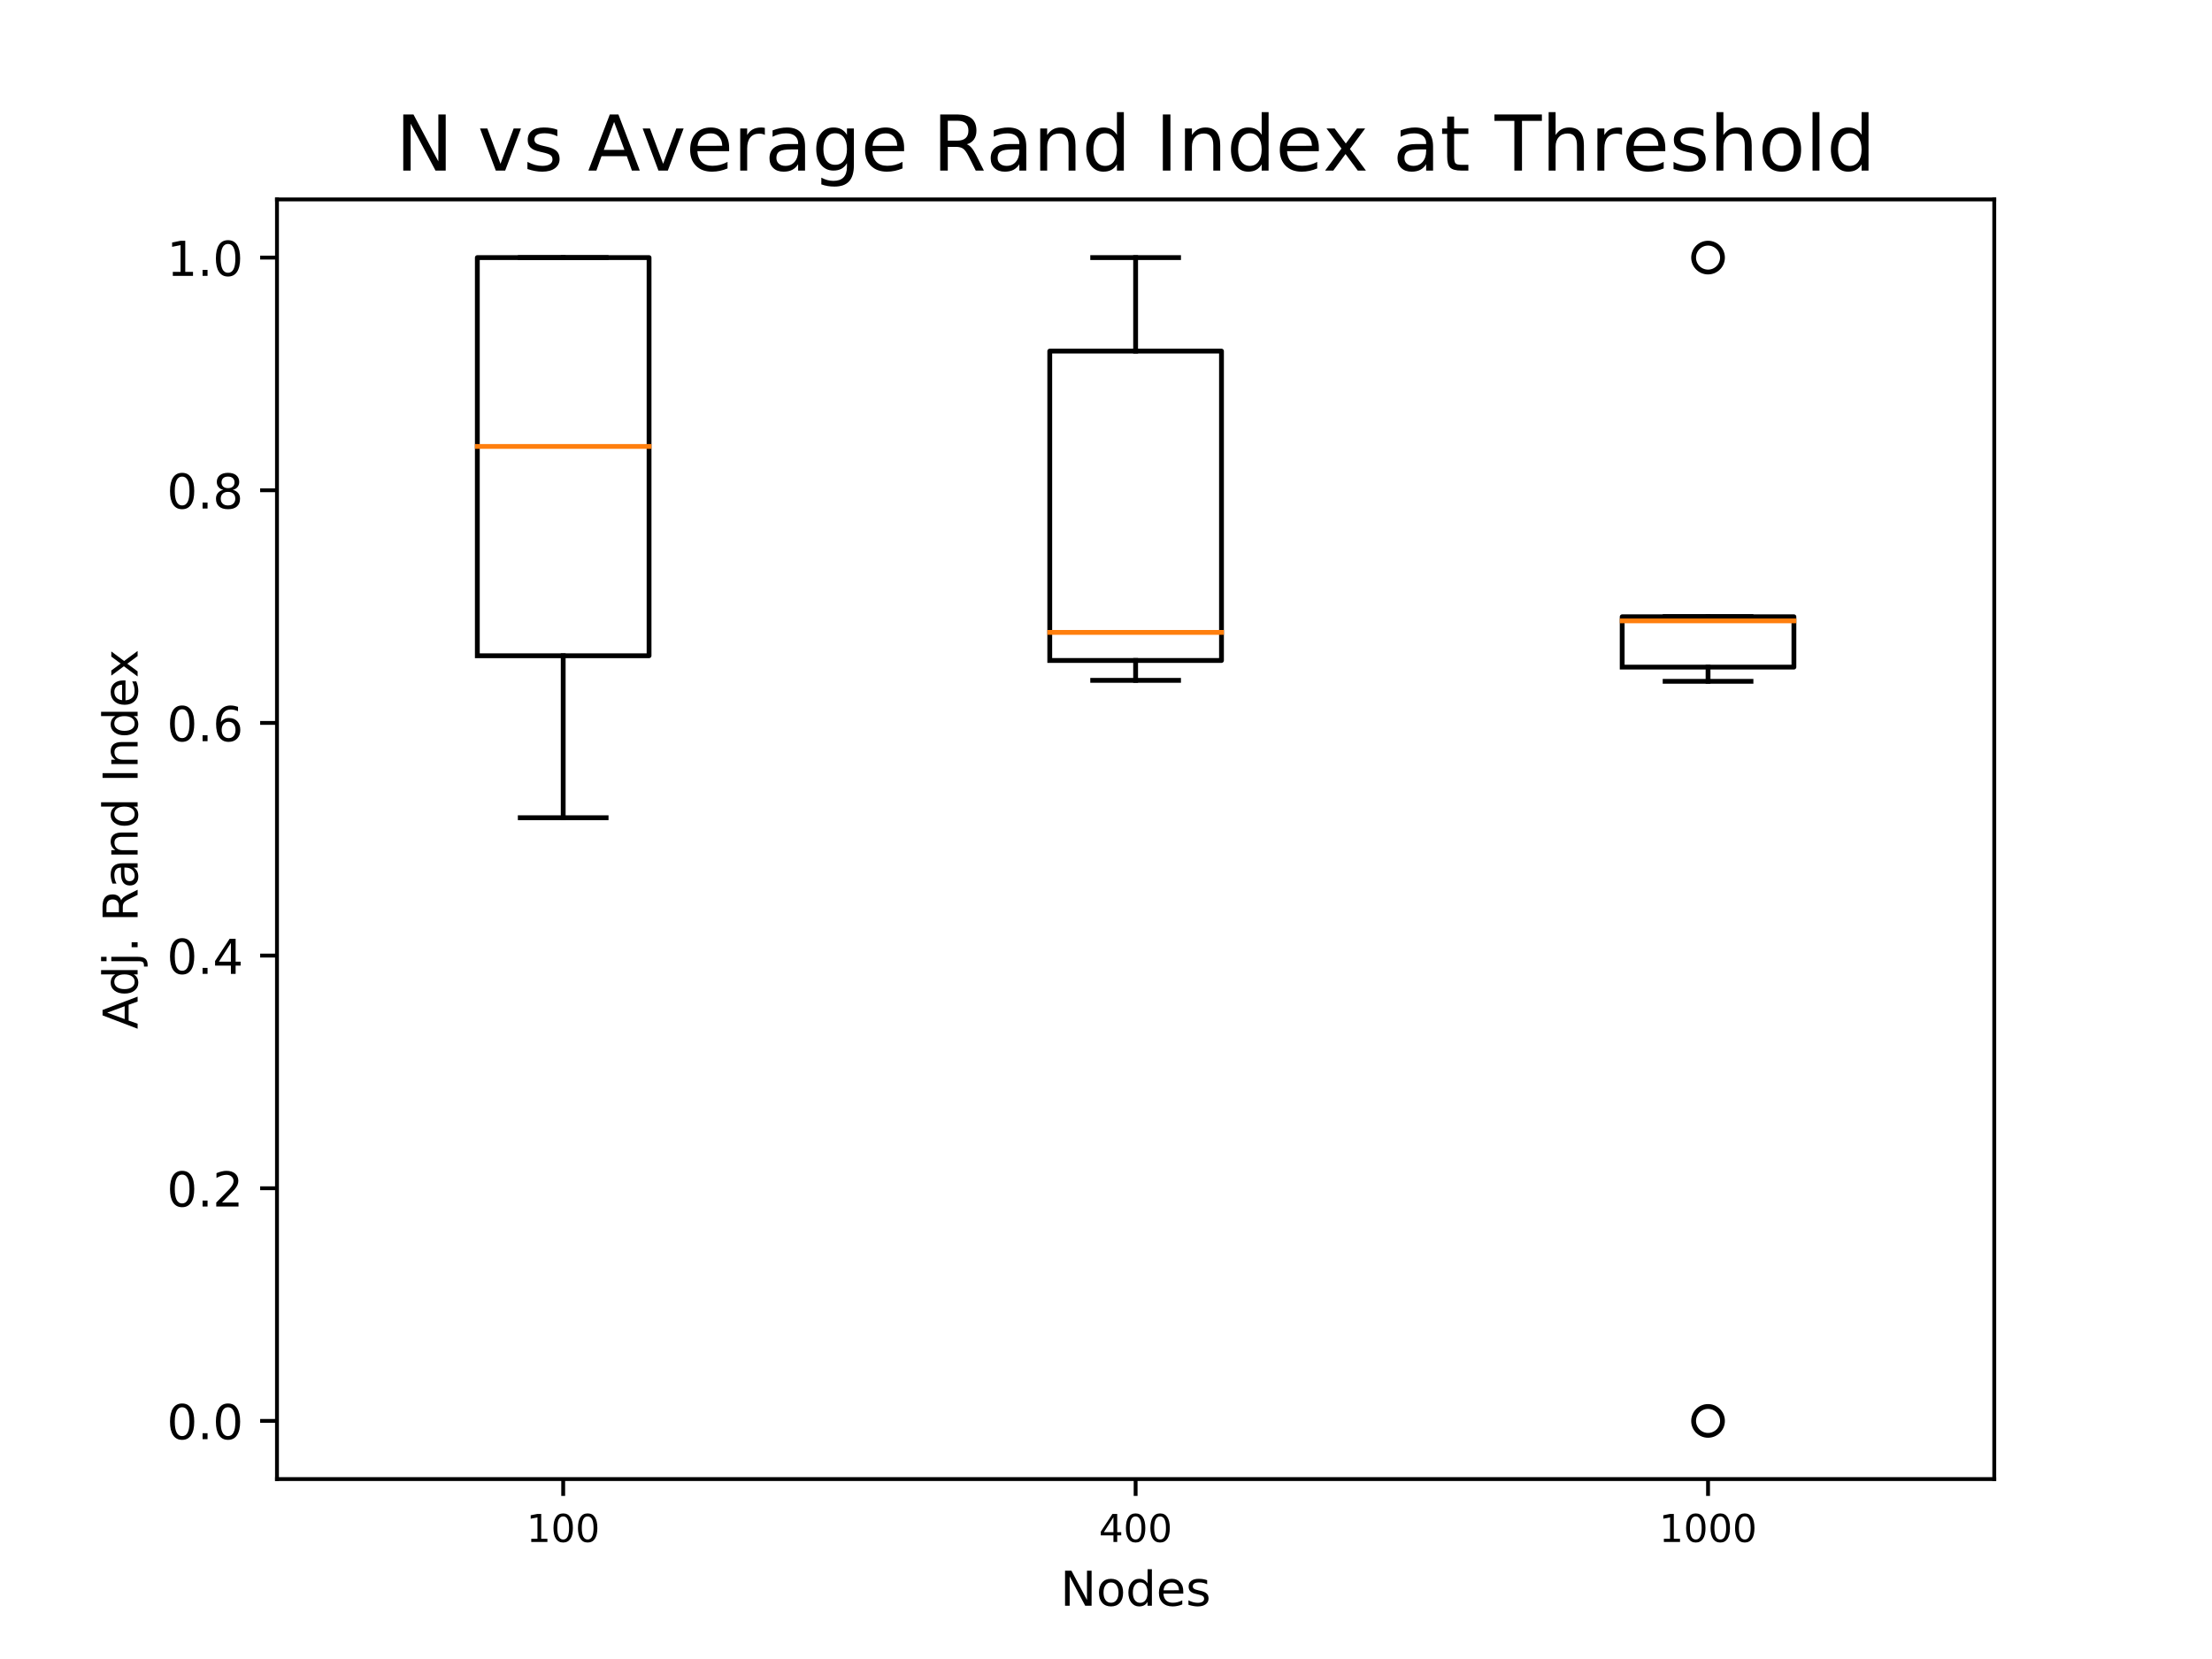
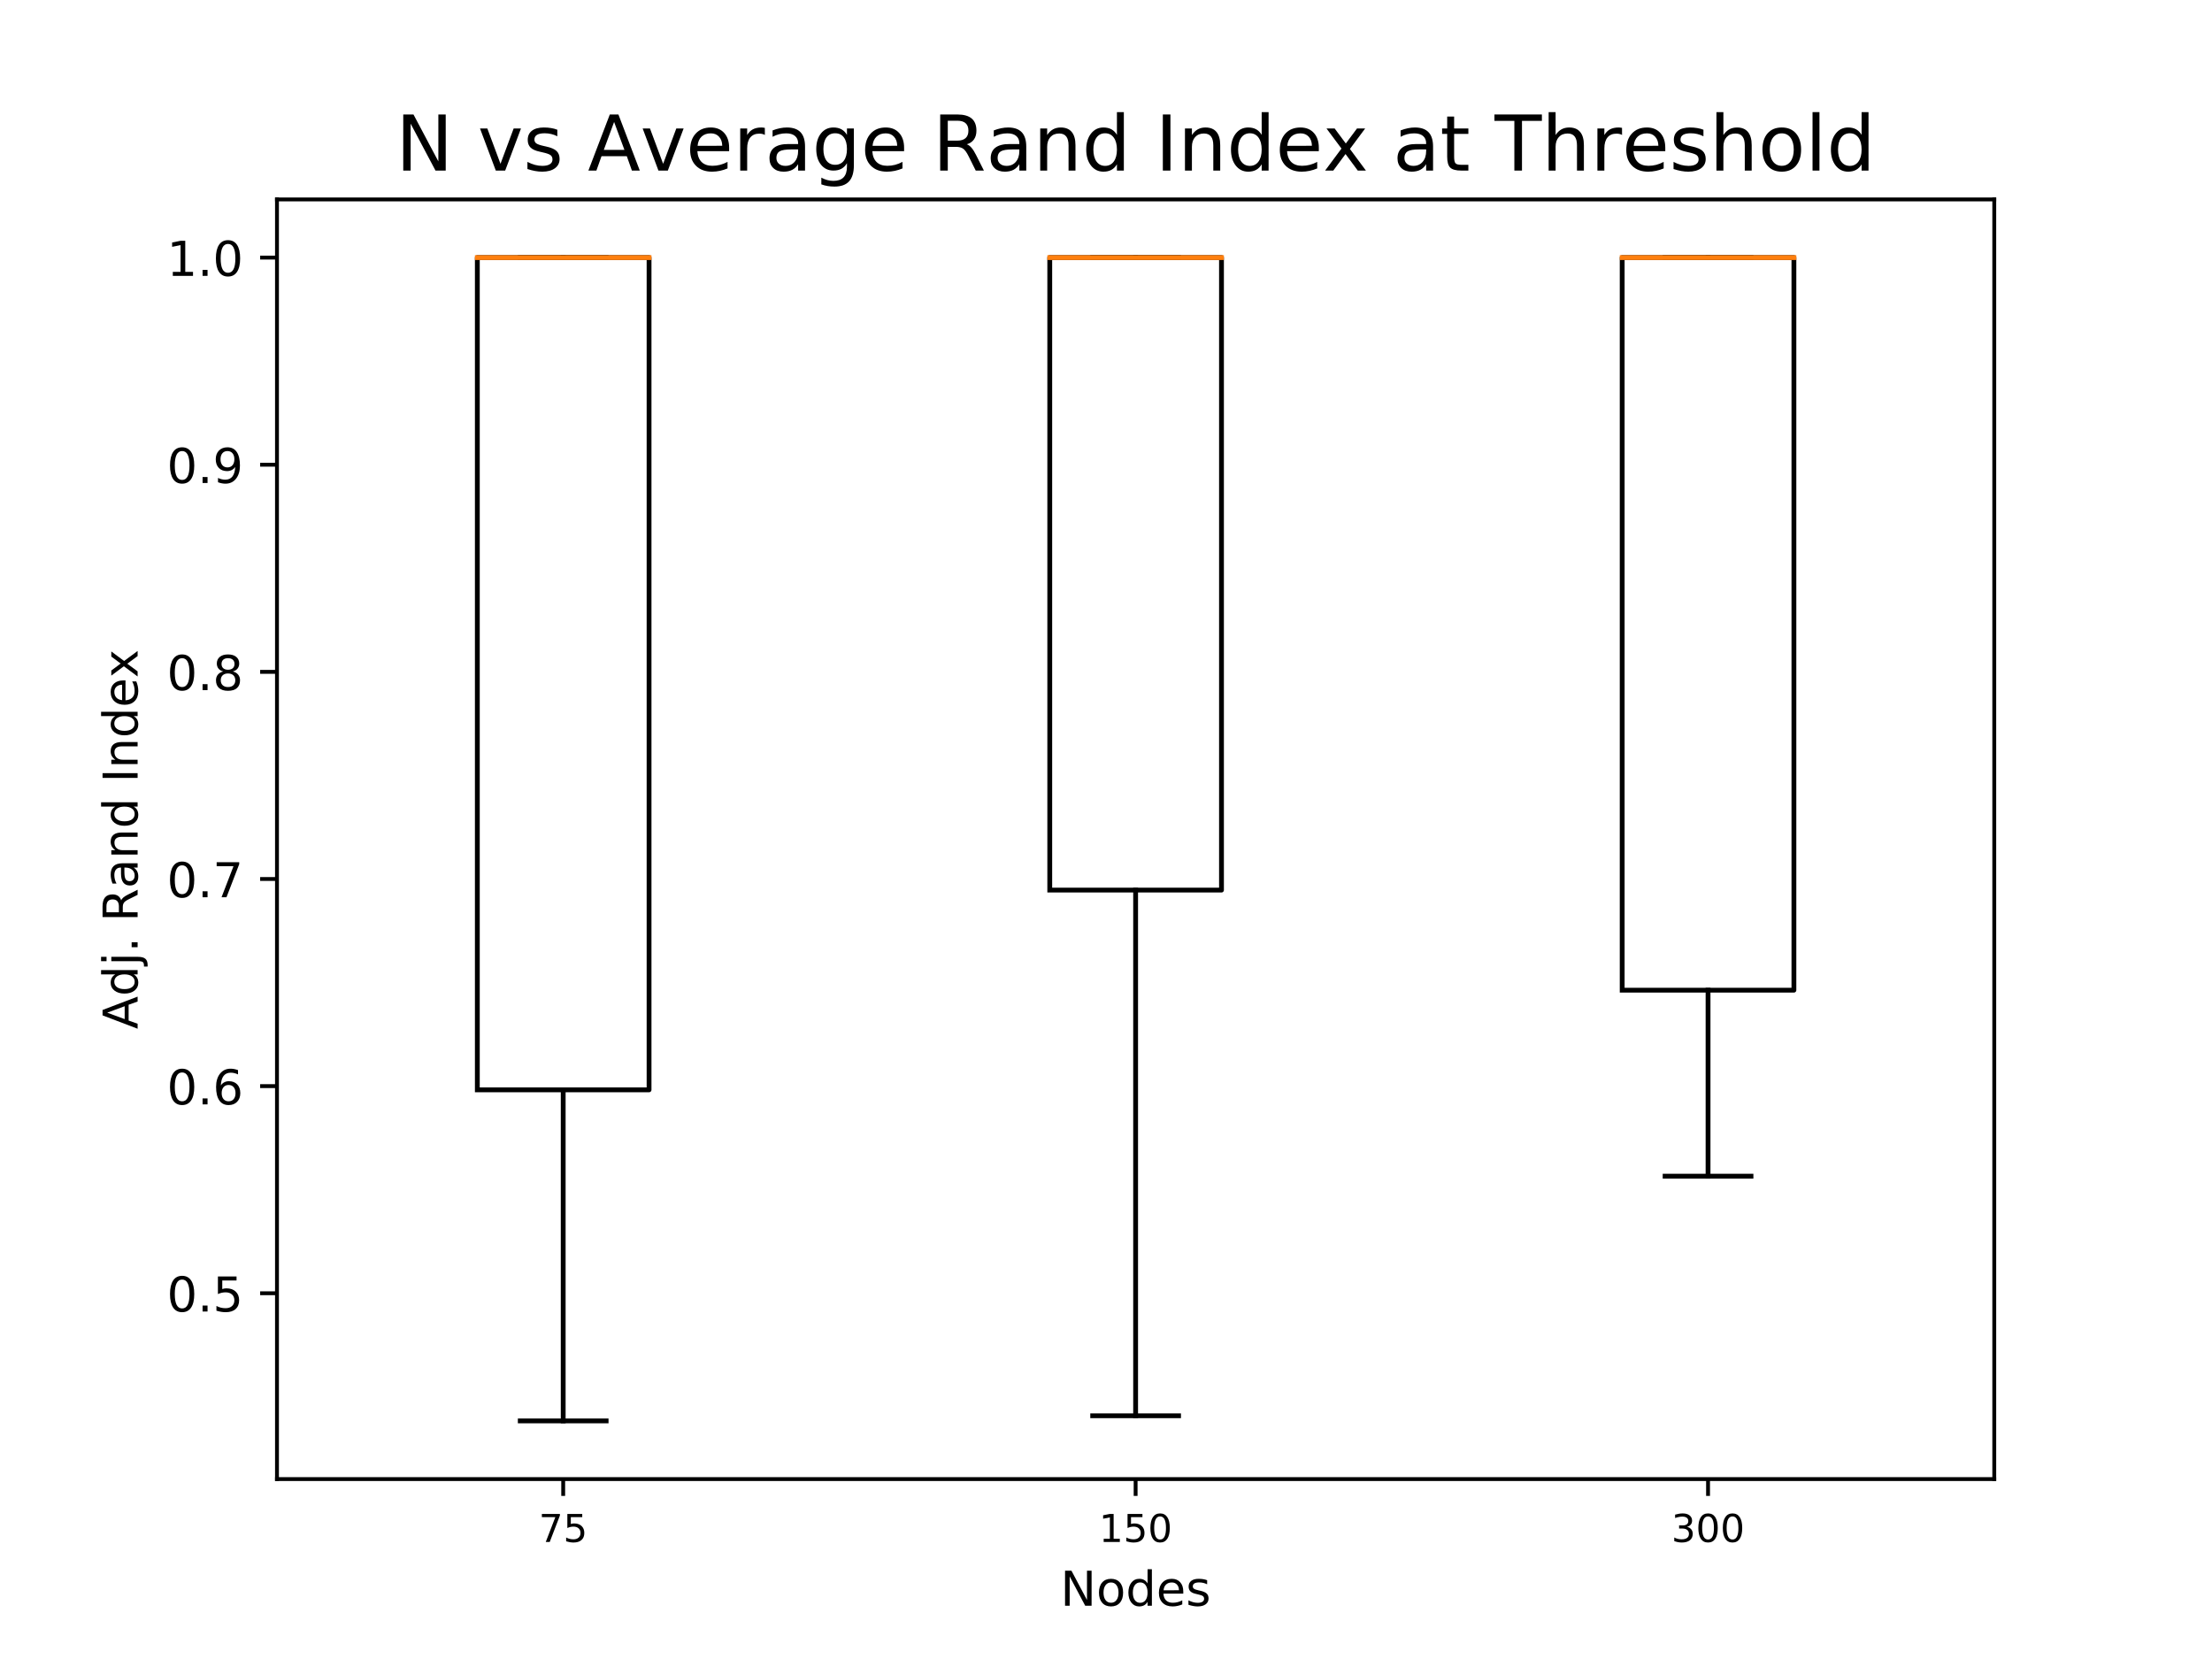
<svg xmlns="http://www.w3.org/2000/svg" xmlns:xlink="http://www.w3.org/1999/xlink" height="345pt" version="1.1" viewBox="0 0 460 345" width="460pt">
  <defs>
    <style type="text/css">
*{stroke-linecap:butt;stroke-linejoin:round;}
  </style>
  </defs>
  <g id="figure_1">
    <g id="patch_1">
      <path d="M 0 345.6  L 460.8 345.6  L 460.8 0  L 0 0  z " style="fill:#ffffff;" />
    </g>
    <g id="axes_1">
      <g id="patch_2">
        <path d="M 57.6 307.584  L 414.72 307.584  L 414.72 41.472  L 57.6 41.472  z " style="fill:#ffffff;" />
      </g>
      <g id="matplotlib.axis_1">
        <g id="xtick_1">
          <g id="line2d_1">
            <defs>
-               <path d="M 0 0  L 0 3.5  " id="mdfdc332a9c" style="stroke:#000000;stroke-width:0.8;" />
-             </defs>
-             <g>
-               <use style="stroke:#000000;stroke-width:0.8;" x="117.12" xlink:href="#mdfdc332a9c" y="307.584" />
+               <path d="M 0 0  L 0 3.5  " id="m389b2951dd" style="stroke:#000000;stroke-width:0.8;" />
+             </defs>
+             <g>
+               <use style="stroke:#000000;stroke-width:0.8;" x="117.12" xlink:href="#m389b2951dd" y="307.584" />
            </g>
          </g>
          <g id="text_1">
+             <defs>
+               <path d="M 8.203 72.906  L 55.078 72.906  L 55.078 68.703  L 28.609 0  L 18.312 0  L 43.219 64.594  L 8.203 64.594  z " id="DejaVuSans-37" />
+               <path d="M 10.797 72.906  L 49.516 72.906  L 49.516 64.594  L 19.828 64.594  L 19.828 46.734  Q 21.969 47.469 24.109 47.828  Q 26.266 48.188 28.422 48.188  Q 40.625 48.188 47.75 41.5  Q 54.891 34.812 54.891 23.391  Q 54.891 11.625 47.562 5.094  Q 40.234 -1.422 26.906 -1.422  Q 22.312 -1.422 17.547 -0.641  Q 12.797 0.141 7.719 1.703  L 7.719 11.625  Q 12.109 9.234 16.797 8.062  Q 21.484 6.891 26.703 6.891  Q 35.156 6.891 40.078 11.328  Q 45.016 15.766 45.016 23.391  Q 45.016 31 40.078 35.438  Q 35.156 39.891 26.703 39.891  Q 22.75 39.891 18.812 39.016  Q 14.891 38.141 10.797 36.281  z " id="DejaVuSans-35" />
+             </defs>
+             <g transform="translate(112.03 320.6628)scale(0.08 -0.08)">
+               <use xlink:href="#DejaVuSans-37" />
+               <use x="63.623" xlink:href="#DejaVuSans-35" />
+             </g>
+           </g>
+         </g>
+         <g id="xtick_2">
+           <g id="line2d_2">
+             <g>
+               <use style="stroke:#000000;stroke-width:0.8;" x="236.16" xlink:href="#m389b2951dd" y="307.584" />
+             </g>
+           </g>
+           <g id="text_2">
            <defs>
              <path d="M 12.406 8.297  L 28.516 8.297  L 28.516 63.922  L 10.984 60.406  L 10.984 69.391  L 28.422 72.906  L 38.281 72.906  L 38.281 8.297  L 54.391 8.297  L 54.391 0  L 12.406 0  z " id="DejaVuSans-31" />
              <path d="M 31.781 66.406  Q 24.172 66.406 20.328 58.906  Q 16.5 51.422 16.5 36.375  Q 16.5 21.391 20.328 13.891  Q 24.172 6.391 31.781 6.391  Q 39.453 6.391 43.281 13.891  Q 47.125 21.391 47.125 36.375  Q 47.125 51.422 43.281 58.906  Q 39.453 66.406 31.781 66.406  z M 31.781 74.219  Q 44.047 74.219 50.516 64.516  Q 56.984 54.828 56.984 36.375  Q 56.984 17.969 50.516 8.266  Q 44.047 -1.422 31.781 -1.422  Q 19.531 -1.422 13.062 8.266  Q 6.594 17.969 6.594 36.375  Q 6.594 54.828 13.062 64.516  Q 19.531 74.219 31.781 74.219  z " id="DejaVuSans-30" />
            </defs>
-             <g transform="translate(109.485 320.6628)scale(0.08 -0.08)">
+             <g transform="translate(228.525 320.6628)scale(0.08 -0.08)">
              <use xlink:href="#DejaVuSans-31" />
+               <use x="63.623" xlink:href="#DejaVuSans-35" />
+               <use x="127.246" xlink:href="#DejaVuSans-30" />
+             </g>
+           </g>
+         </g>
+         <g id="xtick_3">
+           <g id="line2d_3">
+             <g>
+               <use style="stroke:#000000;stroke-width:0.8;" x="355.2" xlink:href="#m389b2951dd" y="307.584" />
+             </g>
+           </g>
+           <g id="text_3">
+             <defs>
+               <path d="M 40.578 39.312  Q 47.656 37.797 51.625 33  Q 55.609 28.219 55.609 21.188  Q 55.609 10.406 48.188 4.484  Q 40.766 -1.422 27.094 -1.422  Q 22.516 -1.422 17.656 -0.516  Q 12.797 0.391 7.625 2.203  L 7.625 11.719  Q 11.719 9.328 16.594 8.109  Q 21.484 6.891 26.812 6.891  Q 36.078 6.891 40.938 10.547  Q 45.797 14.203 45.797 21.188  Q 45.797 27.641 41.281 31.266  Q 36.766 34.906 28.719 34.906  L 20.219 34.906  L 20.219 43.016  L 29.109 43.016  Q 36.375 43.016 40.234 45.922  Q 44.094 48.828 44.094 54.297  Q 44.094 59.906 40.109 62.906  Q 36.141 65.922 28.719 65.922  Q 24.656 65.922 20.016 65.031  Q 15.375 64.156 9.812 62.312  L 9.812 71.094  Q 15.438 72.656 20.344 73.438  Q 25.25 74.219 29.594 74.219  Q 40.828 74.219 47.359 69.109  Q 53.906 64.016 53.906 55.328  Q 53.906 49.266 50.438 45.094  Q 46.969 40.922 40.578 39.312  z " id="DejaVuSans-33" />
+             </defs>
+             <g transform="translate(347.565 320.6628)scale(0.08 -0.08)">
+               <use xlink:href="#DejaVuSans-33" />
              <use x="63.623" xlink:href="#DejaVuSans-30" />
              <use x="127.246" xlink:href="#DejaVuSans-30" />
-             </g>
-           </g>
-         </g>
-         <g id="xtick_2">
-           <g id="line2d_2">
-             <g>
-               <use style="stroke:#000000;stroke-width:0.8;" x="236.16" xlink:href="#mdfdc332a9c" y="307.584" />
-             </g>
-           </g>
-           <g id="text_2">
-             <defs>
-               <path d="M 37.797 64.312  L 12.891 25.391  L 37.797 25.391  z M 35.203 72.906  L 47.609 72.906  L 47.609 25.391  L 58.016 25.391  L 58.016 17.188  L 47.609 17.188  L 47.609 0  L 37.797 0  L 37.797 17.188  L 4.891 17.188  L 4.891 26.703  z " id="DejaVuSans-34" />
-             </defs>
-             <g transform="translate(228.525 320.6628)scale(0.08 -0.08)">
-               <use xlink:href="#DejaVuSans-34" />
-               <use x="63.623" xlink:href="#DejaVuSans-30" />
-               <use x="127.246" xlink:href="#DejaVuSans-30" />
-             </g>
-           </g>
-         </g>
-         <g id="xtick_3">
-           <g id="line2d_3">
-             <g>
-               <use style="stroke:#000000;stroke-width:0.8;" x="355.2" xlink:href="#mdfdc332a9c" y="307.584" />
-             </g>
-           </g>
-           <g id="text_3">
-             <g transform="translate(345.02 320.6628)scale(0.08 -0.08)">
-               <use xlink:href="#DejaVuSans-31" />
-               <use x="63.623" xlink:href="#DejaVuSans-30" />
-               <use x="127.246" xlink:href="#DejaVuSans-30" />
-               <use x="190.869" xlink:href="#DejaVuSans-30" />
            </g>
          </g>
        </g>
        <g id="text_4">
          <defs>
            <path d="M 9.812 72.906  L 23.094 72.906  L 55.422 11.922  L 55.422 72.906  L 64.984 72.906  L 64.984 0  L 51.703 0  L 19.391 60.984  L 19.391 0  L 9.812 0  z " id="DejaVuSans-4e" />
            <path d="M 30.609 48.391  Q 23.391 48.391 19.188 42.75  Q 14.984 37.109 14.984 27.297  Q 14.984 17.484 19.156 11.844  Q 23.344 6.203 30.609 6.203  Q 37.797 6.203 41.984 11.859  Q 46.188 17.531 46.188 27.297  Q 46.188 37.016 41.984 42.703  Q 37.797 48.391 30.609 48.391  z M 30.609 56  Q 42.328 56 49.016 48.375  Q 55.719 40.766 55.719 27.297  Q 55.719 13.875 49.016 6.219  Q 42.328 -1.422 30.609 -1.422  Q 18.844 -1.422 12.172 6.219  Q 5.516 13.875 5.516 27.297  Q 5.516 40.766 12.172 48.375  Q 18.844 56 30.609 56  z " id="DejaVuSans-6f" />
            <path d="M 45.406 46.391  L 45.406 75.984  L 54.391 75.984  L 54.391 0  L 45.406 0  L 45.406 8.203  Q 42.578 3.328 38.25 0.953  Q 33.938 -1.422 27.875 -1.422  Q 17.969 -1.422 11.734 6.484  Q 5.516 14.406 5.516 27.297  Q 5.516 40.188 11.734 48.094  Q 17.969 56 27.875 56  Q 33.938 56 38.25 53.625  Q 42.578 51.266 45.406 46.391  z M 14.797 27.297  Q 14.797 17.391 18.875 11.75  Q 22.953 6.109 30.078 6.109  Q 37.203 6.109 41.297 11.75  Q 45.406 17.391 45.406 27.297  Q 45.406 37.203 41.297 42.844  Q 37.203 48.484 30.078 48.484  Q 22.953 48.484 18.875 42.844  Q 14.797 37.203 14.797 27.297  z " id="DejaVuSans-64" />
            <path d="M 56.203 29.594  L 56.203 25.203  L 14.891 25.203  Q 15.484 15.922 20.484 11.062  Q 25.484 6.203 34.422 6.203  Q 39.594 6.203 44.453 7.469  Q 49.312 8.734 54.109 11.281  L 54.109 2.781  Q 49.266 0.734 44.188 -0.344  Q 39.109 -1.422 33.891 -1.422  Q 20.797 -1.422 13.156 6.188  Q 5.516 13.812 5.516 26.812  Q 5.516 40.234 12.766 48.109  Q 20.016 56 32.328 56  Q 43.359 56 49.781 48.891  Q 56.203 41.797 56.203 29.594  z M 47.219 32.234  Q 47.125 39.594 43.094 43.984  Q 39.062 48.391 32.422 48.391  Q 24.906 48.391 20.391 44.141  Q 15.875 39.891 15.188 32.172  z " id="DejaVuSans-65" />
            <path d="M 44.281 53.078  L 44.281 44.578  Q 40.484 46.531 36.375 47.5  Q 32.281 48.484 27.875 48.484  Q 21.188 48.484 17.844 46.438  Q 14.5 44.391 14.5 40.281  Q 14.5 37.156 16.891 35.375  Q 19.281 33.594 26.516 31.984  L 29.594 31.297  Q 39.156 29.25 43.188 25.516  Q 47.219 21.781 47.219 15.094  Q 47.219 7.469 41.188 3.016  Q 35.156 -1.422 24.609 -1.422  Q 20.219 -1.422 15.453 -0.562  Q 10.688 0.297 5.422 2  L 5.422 11.281  Q 10.406 8.688 15.234 7.391  Q 20.062 6.109 24.812 6.109  Q 31.156 6.109 34.562 8.281  Q 37.984 10.453 37.984 14.406  Q 37.984 18.062 35.516 20.016  Q 33.062 21.969 24.703 23.781  L 21.578 24.516  Q 13.234 26.266 9.516 29.906  Q 5.812 33.547 5.812 39.891  Q 5.812 47.609 11.281 51.797  Q 16.75 56 26.812 56  Q 31.781 56 36.172 55.266  Q 40.578 54.547 44.281 53.078  z " id="DejaVuSans-73" />
          </defs>
          <g transform="translate(220.5045 333.9249)scale(0.1 -0.1)">
            <use xlink:href="#DejaVuSans-4e" />
            <use x="74.805" xlink:href="#DejaVuSans-6f" />
            <use x="135.986" xlink:href="#DejaVuSans-64" />
            <use x="199.463" xlink:href="#DejaVuSans-65" />
            <use x="260.986" xlink:href="#DejaVuSans-73" />
          </g>
        </g>
      </g>
      <g id="matplotlib.axis_2">
        <g id="ytick_1">
          <g id="line2d_4">
            <defs>
-               <path d="M 0 0  L -3.5 0  " id="md75c68f60c" style="stroke:#000000;stroke-width:0.8;" />
-             </defs>
-             <g>
-               <use style="stroke:#000000;stroke-width:0.8;" x="57.6" xlink:href="#md75c68f60c" y="295.488" />
+               <path d="M 0 0  L -3.5 0  " id="m151265bfe4" style="stroke:#000000;stroke-width:0.8;" />
+             </defs>
+             <g>
+               <use style="stroke:#000000;stroke-width:0.8;" x="57.6" xlink:href="#m151265bfe4" y="268.939" />
            </g>
          </g>
          <g id="text_5">
            <defs>
              <path d="M 10.688 12.406  L 21 12.406  L 21 0  L 10.688 0  z " id="DejaVuSans-2e" />
            </defs>
-             <g transform="translate(34.69687 299.2872)scale(0.1 -0.1)">
-               <use xlink:href="#DejaVuSans-30" />
-               <use x="63.623" xlink:href="#DejaVuSans-2e" />
-               <use x="95.41" xlink:href="#DejaVuSans-30" />
+             <g transform="translate(34.69687 272.738)scale(0.1 -0.1)">
+               <use xlink:href="#DejaVuSans-30" />
+               <use x="63.623" xlink:href="#DejaVuSans-2e" />
+               <use x="95.41" xlink:href="#DejaVuSans-35" />
            </g>
          </g>
        </g>
        <g id="ytick_2">
          <g id="line2d_5">
            <g>
-               <use style="stroke:#000000;stroke-width:0.8;" x="57.6" xlink:href="#md75c68f60c" y="247.104" />
+               <use style="stroke:#000000;stroke-width:0.8;" x="57.6" xlink:href="#m151265bfe4" y="225.865" />
            </g>
          </g>
          <g id="text_6">
            <defs>
-               <path d="M 19.188 8.297  L 53.609 8.297  L 53.609 0  L 7.328 0  L 7.328 8.297  Q 12.938 14.109 22.625 23.891  Q 32.328 33.688 34.812 36.531  Q 39.547 41.844 41.422 45.531  Q 43.312 49.219 43.312 52.781  Q 43.312 58.594 39.234 62.25  Q 35.156 65.922 28.609 65.922  Q 23.969 65.922 18.812 64.312  Q 13.672 62.703 7.812 59.422  L 7.812 69.391  Q 13.766 71.781 18.938 73  Q 24.125 74.219 28.422 74.219  Q 39.75 74.219 46.484 68.547  Q 53.219 62.891 53.219 53.422  Q 53.219 48.922 51.531 44.891  Q 49.859 40.875 45.406 35.406  Q 44.188 33.984 37.641 27.219  Q 31.109 20.453 19.188 8.297  z " id="DejaVuSans-32" />
-             </defs>
-             <g transform="translate(34.69687 250.9032)scale(0.1 -0.1)">
-               <use xlink:href="#DejaVuSans-30" />
-               <use x="63.623" xlink:href="#DejaVuSans-2e" />
-               <use x="95.41" xlink:href="#DejaVuSans-32" />
+               <path d="M 33.016 40.375  Q 26.375 40.375 22.484 35.828  Q 18.609 31.297 18.609 23.391  Q 18.609 15.531 22.484 10.953  Q 26.375 6.391 33.016 6.391  Q 39.656 6.391 43.531 10.953  Q 47.406 15.531 47.406 23.391  Q 47.406 31.297 43.531 35.828  Q 39.656 40.375 33.016 40.375  z M 52.594 71.297  L 52.594 62.312  Q 48.875 64.062 45.094 64.984  Q 41.312 65.922 37.594 65.922  Q 27.828 65.922 22.672 59.328  Q 17.531 52.734 16.797 39.406  Q 19.672 43.656 24.016 45.922  Q 28.375 48.188 33.594 48.188  Q 44.578 48.188 50.953 41.516  Q 57.328 34.859 57.328 23.391  Q 57.328 12.156 50.688 5.359  Q 44.047 -1.422 33.016 -1.422  Q 20.359 -1.422 13.672 8.266  Q 6.984 17.969 6.984 36.375  Q 6.984 53.656 15.188 63.938  Q 23.391 74.219 37.203 74.219  Q 40.922 74.219 44.703 73.484  Q 48.484 72.75 52.594 71.297  z " id="DejaVuSans-36" />
+             </defs>
+             <g transform="translate(34.69687 229.6639)scale(0.1 -0.1)">
+               <use xlink:href="#DejaVuSans-30" />
+               <use x="63.623" xlink:href="#DejaVuSans-2e" />
+               <use x="95.41" xlink:href="#DejaVuSans-36" />
            </g>
          </g>
        </g>
        <g id="ytick_3">
          <g id="line2d_6">
            <g>
-               <use style="stroke:#000000;stroke-width:0.8;" x="57.6" xlink:href="#md75c68f60c" y="198.72" />
+               <use style="stroke:#000000;stroke-width:0.8;" x="57.6" xlink:href="#m151265bfe4" y="182.79" />
            </g>
          </g>
          <g id="text_7">
-             <g transform="translate(34.69687 202.5192)scale(0.1 -0.1)">
-               <use xlink:href="#DejaVuSans-30" />
-               <use x="63.623" xlink:href="#DejaVuSans-2e" />
-               <use x="95.41" xlink:href="#DejaVuSans-34" />
+             <g transform="translate(34.69687 186.5897)scale(0.1 -0.1)">
+               <use xlink:href="#DejaVuSans-30" />
+               <use x="63.623" xlink:href="#DejaVuSans-2e" />
+               <use x="95.41" xlink:href="#DejaVuSans-37" />
            </g>
          </g>
        </g>
        <g id="ytick_4">
          <g id="line2d_7">
            <g>
-               <use style="stroke:#000000;stroke-width:0.8;" x="57.6" xlink:href="#md75c68f60c" y="150.336" />
+               <use style="stroke:#000000;stroke-width:0.8;" x="57.6" xlink:href="#m151265bfe4" y="139.716" />
            </g>
          </g>
          <g id="text_8">
            <defs>
-               <path d="M 33.016 40.375  Q 26.375 40.375 22.484 35.828  Q 18.609 31.297 18.609 23.391  Q 18.609 15.531 22.484 10.953  Q 26.375 6.391 33.016 6.391  Q 39.656 6.391 43.531 10.953  Q 47.406 15.531 47.406 23.391  Q 47.406 31.297 43.531 35.828  Q 39.656 40.375 33.016 40.375  z M 52.594 71.297  L 52.594 62.312  Q 48.875 64.062 45.094 64.984  Q 41.312 65.922 37.594 65.922  Q 27.828 65.922 22.672 59.328  Q 17.531 52.734 16.797 39.406  Q 19.672 43.656 24.016 45.922  Q 28.375 48.188 33.594 48.188  Q 44.578 48.188 50.953 41.516  Q 57.328 34.859 57.328 23.391  Q 57.328 12.156 50.688 5.359  Q 44.047 -1.422 33.016 -1.422  Q 20.359 -1.422 13.672 8.266  Q 6.984 17.969 6.984 36.375  Q 6.984 53.656 15.188 63.938  Q 23.391 74.219 37.203 74.219  Q 40.922 74.219 44.703 73.484  Q 48.484 72.75 52.594 71.297  z " id="DejaVuSans-36" />
-             </defs>
-             <g transform="translate(34.69687 154.1352)scale(0.1 -0.1)">
-               <use xlink:href="#DejaVuSans-30" />
-               <use x="63.623" xlink:href="#DejaVuSans-2e" />
-               <use x="95.41" xlink:href="#DejaVuSans-36" />
+               <path d="M 31.781 34.625  Q 24.75 34.625 20.719 30.859  Q 16.703 27.094 16.703 20.516  Q 16.703 13.922 20.719 10.156  Q 24.75 6.391 31.781 6.391  Q 38.812 6.391 42.859 10.172  Q 46.922 13.969 46.922 20.516  Q 46.922 27.094 42.891 30.859  Q 38.875 34.625 31.781 34.625  z M 21.922 38.812  Q 15.578 40.375 12.031 44.719  Q 8.5 49.078 8.5 55.328  Q 8.5 64.062 14.719 69.141  Q 20.953 74.219 31.781 74.219  Q 42.672 74.219 48.875 69.141  Q 55.078 64.062 55.078 55.328  Q 55.078 49.078 51.531 44.719  Q 48 40.375 41.703 38.812  Q 48.828 37.156 52.797 32.312  Q 56.781 27.484 56.781 20.516  Q 56.781 9.906 50.312 4.234  Q 43.844 -1.422 31.781 -1.422  Q 19.734 -1.422 13.25 4.234  Q 6.781 9.906 6.781 20.516  Q 6.781 27.484 10.781 32.312  Q 14.797 37.156 21.922 38.812  z M 18.312 54.391  Q 18.312 48.734 21.844 45.562  Q 25.391 42.391 31.781 42.391  Q 38.141 42.391 41.719 45.562  Q 45.312 48.734 45.312 54.391  Q 45.312 60.062 41.719 63.234  Q 38.141 66.406 31.781 66.406  Q 25.391 66.406 21.844 63.234  Q 18.312 60.062 18.312 54.391  z " id="DejaVuSans-38" />
+             </defs>
+             <g transform="translate(34.69687 143.5155)scale(0.1 -0.1)">
+               <use xlink:href="#DejaVuSans-30" />
+               <use x="63.623" xlink:href="#DejaVuSans-2e" />
+               <use x="95.41" xlink:href="#DejaVuSans-38" />
            </g>
          </g>
        </g>
        <g id="ytick_5">
          <g id="line2d_8">
            <g>
-               <use style="stroke:#000000;stroke-width:0.8;" x="57.6" xlink:href="#md75c68f60c" y="101.952" />
+               <use style="stroke:#000000;stroke-width:0.8;" x="57.6" xlink:href="#m151265bfe4" y="96.642" />
            </g>
          </g>
          <g id="text_9">
            <defs>
-               <path d="M 31.781 34.625  Q 24.75 34.625 20.719 30.859  Q 16.703 27.094 16.703 20.516  Q 16.703 13.922 20.719 10.156  Q 24.75 6.391 31.781 6.391  Q 38.812 6.391 42.859 10.172  Q 46.922 13.969 46.922 20.516  Q 46.922 27.094 42.891 30.859  Q 38.875 34.625 31.781 34.625  z M 21.922 38.812  Q 15.578 40.375 12.031 44.719  Q 8.5 49.078 8.5 55.328  Q 8.5 64.062 14.719 69.141  Q 20.953 74.219 31.781 74.219  Q 42.672 74.219 48.875 69.141  Q 55.078 64.062 55.078 55.328  Q 55.078 49.078 51.531 44.719  Q 48 40.375 41.703 38.812  Q 48.828 37.156 52.797 32.312  Q 56.781 27.484 56.781 20.516  Q 56.781 9.906 50.312 4.234  Q 43.844 -1.422 31.781 -1.422  Q 19.734 -1.422 13.25 4.234  Q 6.781 9.906 6.781 20.516  Q 6.781 27.484 10.781 32.312  Q 14.797 37.156 21.922 38.812  z M 18.312 54.391  Q 18.312 48.734 21.844 45.562  Q 25.391 42.391 31.781 42.391  Q 38.141 42.391 41.719 45.562  Q 45.312 48.734 45.312 54.391  Q 45.312 60.062 41.719 63.234  Q 38.141 66.406 31.781 66.406  Q 25.391 66.406 21.844 63.234  Q 18.312 60.062 18.312 54.391  z " id="DejaVuSans-38" />
-             </defs>
-             <g transform="translate(34.69687 105.7512)scale(0.1 -0.1)">
-               <use xlink:href="#DejaVuSans-30" />
-               <use x="63.623" xlink:href="#DejaVuSans-2e" />
-               <use x="95.41" xlink:href="#DejaVuSans-38" />
+               <path d="M 10.984 1.516  L 10.984 10.5  Q 14.703 8.734 18.5 7.812  Q 22.312 6.891 25.984 6.891  Q 35.75 6.891 40.891 13.453  Q 46.047 20.016 46.781 33.406  Q 43.953 29.203 39.594 26.953  Q 35.25 24.703 29.984 24.703  Q 19.047 24.703 12.672 31.312  Q 6.297 37.938 6.297 49.422  Q 6.297 60.641 12.938 67.422  Q 19.578 74.219 30.609 74.219  Q 43.266 74.219 49.922 64.516  Q 56.594 54.828 56.594 36.375  Q 56.594 19.141 48.406 8.859  Q 40.234 -1.422 26.422 -1.422  Q 22.703 -1.422 18.891 -0.688  Q 15.094 0.047 10.984 1.516  z M 30.609 32.422  Q 37.25 32.422 41.125 36.953  Q 45.016 41.5 45.016 49.422  Q 45.016 57.281 41.125 61.844  Q 37.25 66.406 30.609 66.406  Q 23.969 66.406 20.094 61.844  Q 16.219 57.281 16.219 49.422  Q 16.219 41.5 20.094 36.953  Q 23.969 32.422 30.609 32.422  z " id="DejaVuSans-39" />
+             </defs>
+             <g transform="translate(34.69687 100.4414)scale(0.1 -0.1)">
+               <use xlink:href="#DejaVuSans-30" />
+               <use x="63.623" xlink:href="#DejaVuSans-2e" />
+               <use x="95.41" xlink:href="#DejaVuSans-39" />
            </g>
          </g>
        </g>
        <g id="ytick_6">
          <g id="line2d_9">
            <g>
-               <use style="stroke:#000000;stroke-width:0.8;" x="57.6" xlink:href="#md75c68f60c" y="53.568" />
+               <use style="stroke:#000000;stroke-width:0.8;" x="57.6" xlink:href="#m151265bfe4" y="53.568" />
            </g>
          </g>
          <g id="text_10">
            <g transform="translate(34.69687 57.36722)scale(0.1 -0.1)">
              <use xlink:href="#DejaVuSans-31" />
              <use x="63.623" xlink:href="#DejaVuSans-2e" />
              <use x="95.41" xlink:href="#DejaVuSans-30" />
            </g>
          </g>
        </g>
        <g id="text_11">
          <defs>
            <path d="M 34.188 63.188  L 20.797 26.906  L 47.609 26.906  z M 28.609 72.906  L 39.797 72.906  L 67.578 0  L 57.328 0  L 50.688 18.703  L 17.828 18.703  L 11.188 0  L 0.781 0  z " id="DejaVuSans-41" />
            <path d="M 9.422 54.688  L 18.406 54.688  L 18.406 -0.984  Q 18.406 -11.422 14.422 -16.109  Q 10.453 -20.797 1.609 -20.797  L -1.812 -20.797  L -1.812 -13.188  L 0.594 -13.188  Q 5.719 -13.188 7.562 -10.812  Q 9.422 -8.453 9.422 -0.984  z M 9.422 75.984  L 18.406 75.984  L 18.406 64.594  L 9.422 64.594  z " id="DejaVuSans-6a" />
            <path id="DejaVuSans-20" />
            <path d="M 44.391 34.188  Q 47.562 33.109 50.562 29.594  Q 53.562 26.078 56.594 19.922  L 66.609 0  L 56 0  L 46.688 18.703  Q 43.062 26.031 39.672 28.422  Q 36.281 30.812 30.422 30.812  L 19.672 30.812  L 19.672 0  L 9.812 0  L 9.812 72.906  L 32.078 72.906  Q 44.578 72.906 50.734 67.672  Q 56.891 62.453 56.891 51.906  Q 56.891 45.016 53.688 40.469  Q 50.484 35.938 44.391 34.188  z M 19.672 64.797  L 19.672 38.922  L 32.078 38.922  Q 39.203 38.922 42.844 42.219  Q 46.484 45.516 46.484 51.906  Q 46.484 58.297 42.844 61.547  Q 39.203 64.797 32.078 64.797  z " id="DejaVuSans-52" />
            <path d="M 34.281 27.484  Q 23.391 27.484 19.188 25  Q 14.984 22.516 14.984 16.5  Q 14.984 11.719 18.141 8.906  Q 21.297 6.109 26.703 6.109  Q 34.188 6.109 38.703 11.406  Q 43.219 16.703 43.219 25.484  L 43.219 27.484  z M 52.203 31.203  L 52.203 0  L 43.219 0  L 43.219 8.297  Q 40.141 3.328 35.547 0.953  Q 30.953 -1.422 24.312 -1.422  Q 15.922 -1.422 10.953 3.297  Q 6 8.016 6 15.922  Q 6 25.141 12.172 29.828  Q 18.359 34.516 30.609 34.516  L 43.219 34.516  L 43.219 35.406  Q 43.219 41.609 39.141 45  Q 35.062 48.391 27.688 48.391  Q 23 48.391 18.547 47.266  Q 14.109 46.141 10.016 43.891  L 10.016 52.203  Q 14.938 54.109 19.578 55.047  Q 24.219 56 28.609 56  Q 40.484 56 46.344 49.844  Q 52.203 43.703 52.203 31.203  z " id="DejaVuSans-61" />
            <path d="M 54.891 33.016  L 54.891 0  L 45.906 0  L 45.906 32.719  Q 45.906 40.484 42.875 44.328  Q 39.844 48.188 33.797 48.188  Q 26.516 48.188 22.312 43.547  Q 18.109 38.922 18.109 30.906  L 18.109 0  L 9.078 0  L 9.078 54.688  L 18.109 54.688  L 18.109 46.188  Q 21.344 51.125 25.703 53.562  Q 30.078 56 35.797 56  Q 45.219 56 50.047 50.172  Q 54.891 44.344 54.891 33.016  z " id="DejaVuSans-6e" />
            <path d="M 9.812 72.906  L 19.672 72.906  L 19.672 0  L 9.812 0  z " id="DejaVuSans-49" />
            <path d="M 54.891 54.688  L 35.109 28.078  L 55.906 0  L 45.312 0  L 29.391 21.484  L 13.484 0  L 2.875 0  L 24.125 28.609  L 4.688 54.688  L 15.281 54.688  L 29.781 35.203  L 44.281 54.688  z " id="DejaVuSans-78" />
          </defs>
          <g transform="translate(28.61719 214.0108)rotate(-90)scale(0.1 -0.1)">
            <use xlink:href="#DejaVuSans-41" />
            <use x="68.393" xlink:href="#DejaVuSans-64" />
            <use x="131.869" xlink:href="#DejaVuSans-6a" />
            <use x="159.652" xlink:href="#DejaVuSans-2e" />
            <use x="191.439" xlink:href="#DejaVuSans-20" />
            <use x="223.227" xlink:href="#DejaVuSans-52" />
            <use x="292.678" xlink:href="#DejaVuSans-61" />
            <use x="353.957" xlink:href="#DejaVuSans-6e" />
            <use x="417.336" xlink:href="#DejaVuSans-64" />
            <use x="480.812" xlink:href="#DejaVuSans-20" />
            <use x="512.6" xlink:href="#DejaVuSans-49" />
            <use x="542.092" xlink:href="#DejaVuSans-6e" />
            <use x="605.471" xlink:href="#DejaVuSans-64" />
            <use x="668.947" xlink:href="#DejaVuSans-65" />
            <use x="730.455" xlink:href="#DejaVuSans-78" />
          </g>
        </g>
      </g>
      <g id="line2d_10">
-         <path clip-path="url(#p1a10b88198)" d="M 99.264 136.367  L 134.976 136.367  L 134.976 53.568  L 99.264 53.568  L 99.264 136.367  " style="fill:none;stroke:#000000;stroke-linecap:square;" />
+         <path clip-path="url(#p0e3f4f2a7e)" d="M 99.264 226.64  L 134.976 226.64  L 134.976 53.568  L 99.264 53.568  L 99.264 226.64  " style="fill:none;stroke:#000000;stroke-linecap:square;" />
      </g>
      <g id="line2d_11">
-         <path clip-path="url(#p1a10b88198)" d="M 117.12 136.367  L 117.12 170.051  " style="fill:none;stroke:#000000;stroke-linecap:square;" />
+         <path clip-path="url(#p0e3f4f2a7e)" d="M 117.12 226.64  L 117.12 295.488  " style="fill:none;stroke:#000000;stroke-linecap:square;" />
      </g>
      <g id="line2d_12">
-         <path clip-path="url(#p1a10b88198)" d="M 117.12 53.568  L 117.12 53.568  " style="fill:none;stroke:#000000;stroke-linecap:square;" />
+         <path clip-path="url(#p0e3f4f2a7e)" d="M 117.12 53.568  L 117.12 53.568  " style="fill:none;stroke:#000000;stroke-linecap:square;" />
      </g>
      <g id="line2d_13">
-         <path clip-path="url(#p1a10b88198)" d="M 108.192 170.051  L 126.048 170.051  " style="fill:none;stroke:#000000;stroke-linecap:square;" />
+         <path clip-path="url(#p0e3f4f2a7e)" d="M 108.192 295.488  L 126.048 295.488  " style="fill:none;stroke:#000000;stroke-linecap:square;" />
      </g>
      <g id="line2d_14">
-         <path clip-path="url(#p1a10b88198)" d="M 108.192 53.568  L 126.048 53.568  " style="fill:none;stroke:#000000;stroke-linecap:square;" />
+         <path clip-path="url(#p0e3f4f2a7e)" d="M 108.192 53.568  L 126.048 53.568  " style="fill:none;stroke:#000000;stroke-linecap:square;" />
      </g>
      <g id="line2d_15" />
      <g id="line2d_16">
-         <path clip-path="url(#p1a10b88198)" d="M 218.304 137.353  L 254.016 137.353  L 254.016 73.014  L 218.304 73.014  L 218.304 137.353  " style="fill:none;stroke:#000000;stroke-linecap:square;" />
+         <path clip-path="url(#p0e3f4f2a7e)" d="M 218.304 185.098  L 254.016 185.098  L 254.016 53.568  L 218.304 53.568  L 218.304 185.098  " style="fill:none;stroke:#000000;stroke-linecap:square;" />
      </g>
      <g id="line2d_17">
-         <path clip-path="url(#p1a10b88198)" d="M 236.16 137.353  L 236.16 141.481  " style="fill:none;stroke:#000000;stroke-linecap:square;" />
+         <path clip-path="url(#p0e3f4f2a7e)" d="M 236.16 185.098  L 236.16 294.421  " style="fill:none;stroke:#000000;stroke-linecap:square;" />
      </g>
      <g id="line2d_18">
-         <path clip-path="url(#p1a10b88198)" d="M 236.16 73.014  L 236.16 53.568  " style="fill:none;stroke:#000000;stroke-linecap:square;" />
+         <path clip-path="url(#p0e3f4f2a7e)" d="M 236.16 53.568  L 236.16 53.568  " style="fill:none;stroke:#000000;stroke-linecap:square;" />
      </g>
      <g id="line2d_19">
-         <path clip-path="url(#p1a10b88198)" d="M 227.232 141.481  L 245.088 141.481  " style="fill:none;stroke:#000000;stroke-linecap:square;" />
+         <path clip-path="url(#p0e3f4f2a7e)" d="M 227.232 294.421  L 245.088 294.421  " style="fill:none;stroke:#000000;stroke-linecap:square;" />
      </g>
      <g id="line2d_20">
-         <path clip-path="url(#p1a10b88198)" d="M 227.232 53.568  L 245.088 53.568  " style="fill:none;stroke:#000000;stroke-linecap:square;" />
+         <path clip-path="url(#p0e3f4f2a7e)" d="M 227.232 53.568  L 245.088 53.568  " style="fill:none;stroke:#000000;stroke-linecap:square;" />
      </g>
      <g id="line2d_21" />
      <g id="line2d_22">
-         <path clip-path="url(#p1a10b88198)" d="M 337.344 138.728  L 373.056 138.728  L 373.056 128.261  L 337.344 128.261  L 337.344 138.728  " style="fill:none;stroke:#000000;stroke-linecap:square;" />
+         <path clip-path="url(#p0e3f4f2a7e)" d="M 337.344 205.912  L 373.056 205.912  L 373.056 53.568  L 337.344 53.568  L 337.344 205.912  " style="fill:none;stroke:#000000;stroke-linecap:square;" />
      </g>
      <g id="line2d_23">
-         <path clip-path="url(#p1a10b88198)" d="M 355.2 138.728  L 355.2 141.685  " style="fill:none;stroke:#000000;stroke-linecap:square;" />
+         <path clip-path="url(#p0e3f4f2a7e)" d="M 355.2 205.912  L 355.2 244.594  " style="fill:none;stroke:#000000;stroke-linecap:square;" />
      </g>
      <g id="line2d_24">
-         <path clip-path="url(#p1a10b88198)" d="M 355.2 128.261  L 355.2 128.223  " style="fill:none;stroke:#000000;stroke-linecap:square;" />
+         <path clip-path="url(#p0e3f4f2a7e)" d="M 355.2 53.568  L 355.2 53.568  " style="fill:none;stroke:#000000;stroke-linecap:square;" />
      </g>
      <g id="line2d_25">
-         <path clip-path="url(#p1a10b88198)" d="M 346.272 141.685  L 364.128 141.685  " style="fill:none;stroke:#000000;stroke-linecap:square;" />
+         <path clip-path="url(#p0e3f4f2a7e)" d="M 346.272 244.594  L 364.128 244.594  " style="fill:none;stroke:#000000;stroke-linecap:square;" />
      </g>
      <g id="line2d_26">
-         <path clip-path="url(#p1a10b88198)" d="M 346.272 128.223  L 364.128 128.223  " style="fill:none;stroke:#000000;stroke-linecap:square;" />
-       </g>
-       <g id="line2d_27">
-         <defs>
-           <path d="M 0 3  C 0.796 3 1.559 2.684 2.121 2.121  C 2.684 1.559 3 0.796 3 0  C 3 -0.796 2.684 -1.559 2.121 -2.121  C 1.559 -2.684 0.796 -3 0 -3  C -0.796 -3 -1.559 -2.684 -2.121 -2.121  C -2.684 -1.559 -3 -0.796 -3 0  C -3 0.796 -2.684 1.559 -2.121 2.121  C -1.559 2.684 -0.796 3 0 3  z " id="mc5a48cb634" style="stroke:#000000;" />
-         </defs>
-         <g clip-path="url(#p1a10b88198)">
-           <use style="fill:none;stroke:#000000;" x="355.2" xlink:href="#mc5a48cb634" y="295.488" />
-           <use style="fill:none;stroke:#000000;" x="355.2" xlink:href="#mc5a48cb634" y="53.568" />
-         </g>
-       </g>
+         <path clip-path="url(#p0e3f4f2a7e)" d="M 346.272 53.568  L 364.128 53.568  " style="fill:none;stroke:#000000;stroke-linecap:square;" />
+       </g>
+       <g id="line2d_27" />
      <g id="line2d_28">
-         <path clip-path="url(#p1a10b88198)" d="M 99.264 92.839  L 134.976 92.839  " style="fill:none;stroke:#ff7f0e;stroke-linecap:square;" />
+         <path clip-path="url(#p0e3f4f2a7e)" d="M 99.264 53.568  L 134.976 53.568  " style="fill:none;stroke:#ff7f0e;stroke-linecap:square;" />
      </g>
      <g id="line2d_29">
-         <path clip-path="url(#p1a10b88198)" d="M 218.304 131.508  L 254.016 131.508  " style="fill:none;stroke:#ff7f0e;stroke-linecap:square;" />
+         <path clip-path="url(#p0e3f4f2a7e)" d="M 218.304 53.568  L 254.016 53.568  " style="fill:none;stroke:#ff7f0e;stroke-linecap:square;" />
      </g>
      <g id="line2d_30">
-         <path clip-path="url(#p1a10b88198)" d="M 337.344 129.115  L 373.056 129.115  " style="fill:none;stroke:#ff7f0e;stroke-linecap:square;" />
+         <path clip-path="url(#p0e3f4f2a7e)" d="M 337.344 53.568  L 373.056 53.568  " style="fill:none;stroke:#ff7f0e;stroke-linecap:square;" />
      </g>
      <g id="patch_3">
        <path d="M 57.6 307.584  L 57.6 41.472  " style="fill:none;stroke:#000000;stroke-linecap:square;stroke-linejoin:miter;stroke-width:0.8;" />
      </g>
      <g id="patch_4">
        <path d="M 414.72 307.584  L 414.72 41.472  " style="fill:none;stroke:#000000;stroke-linecap:square;stroke-linejoin:miter;stroke-width:0.8;" />
      </g>
      <g id="patch_5">
        <path d="M 57.6 307.584  L 414.72 307.584  " style="fill:none;stroke:#000000;stroke-linecap:square;stroke-linejoin:miter;stroke-width:0.8;" />
      </g>
      <g id="patch_6">
        <path d="M 57.6 41.472  L 414.72 41.472  " style="fill:none;stroke:#000000;stroke-linecap:square;stroke-linejoin:miter;stroke-width:0.8;" />
      </g>
      <g id="text_12">
        <defs>
          <path d="M 2.984 54.688  L 12.5 54.688  L 29.594 8.797  L 46.688 54.688  L 56.203 54.688  L 35.688 0  L 23.484 0  z " id="DejaVuSans-76" />
          <path d="M 41.109 46.297  Q 39.594 47.172 37.812 47.578  Q 36.031 48 33.891 48  Q 26.266 48 22.188 43.047  Q 18.109 38.094 18.109 28.812  L 18.109 0  L 9.078 0  L 9.078 54.688  L 18.109 54.688  L 18.109 46.188  Q 20.953 51.172 25.484 53.578  Q 30.031 56 36.531 56  Q 37.453 56 38.578 55.875  Q 39.703 55.766 41.062 55.516  z " id="DejaVuSans-72" />
          <path d="M 45.406 27.984  Q 45.406 37.75 41.375 43.109  Q 37.359 48.484 30.078 48.484  Q 22.859 48.484 18.828 43.109  Q 14.797 37.75 14.797 27.984  Q 14.797 18.266 18.828 12.891  Q 22.859 7.516 30.078 7.516  Q 37.359 7.516 41.375 12.891  Q 45.406 18.266 45.406 27.984  z M 54.391 6.781  Q 54.391 -7.172 48.188 -13.984  Q 42 -20.797 29.203 -20.797  Q 24.469 -20.797 20.266 -20.094  Q 16.062 -19.391 12.109 -17.922  L 12.109 -9.188  Q 16.062 -11.328 19.922 -12.344  Q 23.781 -13.375 27.781 -13.375  Q 36.625 -13.375 41.016 -8.766  Q 45.406 -4.156 45.406 5.172  L 45.406 9.625  Q 42.625 4.781 38.281 2.391  Q 33.938 0 27.875 0  Q 17.828 0 11.672 7.656  Q 5.516 15.328 5.516 27.984  Q 5.516 40.672 11.672 48.328  Q 17.828 56 27.875 56  Q 33.938 56 38.281 53.609  Q 42.625 51.219 45.406 46.391  L 45.406 54.688  L 54.391 54.688  z " id="DejaVuSans-67" />
          <path d="M 18.312 70.219  L 18.312 54.688  L 36.812 54.688  L 36.812 47.703  L 18.312 47.703  L 18.312 18.016  Q 18.312 11.328 20.141 9.422  Q 21.969 7.516 27.594 7.516  L 36.812 7.516  L 36.812 0  L 27.594 0  Q 17.188 0 13.234 3.875  Q 9.281 7.766 9.281 18.016  L 9.281 47.703  L 2.688 47.703  L 2.688 54.688  L 9.281 54.688  L 9.281 70.219  z " id="DejaVuSans-74" />
          <path d="M -0.297 72.906  L 61.375 72.906  L 61.375 64.594  L 35.5 64.594  L 35.5 0  L 25.594 0  L 25.594 64.594  L -0.297 64.594  z " id="DejaVuSans-54" />
          <path d="M 54.891 33.016  L 54.891 0  L 45.906 0  L 45.906 32.719  Q 45.906 40.484 42.875 44.328  Q 39.844 48.188 33.797 48.188  Q 26.516 48.188 22.312 43.547  Q 18.109 38.922 18.109 30.906  L 18.109 0  L 9.078 0  L 9.078 75.984  L 18.109 75.984  L 18.109 46.188  Q 21.344 51.125 25.703 53.562  Q 30.078 56 35.797 56  Q 45.219 56 50.047 50.172  Q 54.891 44.344 54.891 33.016  z " id="DejaVuSans-68" />
          <path d="M 9.422 75.984  L 18.406 75.984  L 18.406 0  L 9.422 0  z " id="DejaVuSans-6c" />
        </defs>
        <g transform="translate(82.29125 35.472)scale(0.16 -0.16)">
          <use xlink:href="#DejaVuSans-4e" />
          <use x="74.805" xlink:href="#DejaVuSans-20" />
          <use x="106.592" xlink:href="#DejaVuSans-76" />
          <use x="165.771" xlink:href="#DejaVuSans-73" />
          <use x="217.871" xlink:href="#DejaVuSans-20" />
          <use x="249.658" xlink:href="#DejaVuSans-41" />
          <use x="317.988" xlink:href="#DejaVuSans-76" />
          <use x="377.168" xlink:href="#DejaVuSans-65" />
          <use x="438.691" xlink:href="#DejaVuSans-72" />
          <use x="479.805" xlink:href="#DejaVuSans-61" />
          <use x="541.084" xlink:href="#DejaVuSans-67" />
          <use x="604.561" xlink:href="#DejaVuSans-65" />
          <use x="666.084" xlink:href="#DejaVuSans-20" />
          <use x="697.871" xlink:href="#DejaVuSans-52" />
          <use x="767.322" xlink:href="#DejaVuSans-61" />
          <use x="828.602" xlink:href="#DejaVuSans-6e" />
          <use x="891.98" xlink:href="#DejaVuSans-64" />
          <use x="955.457" xlink:href="#DejaVuSans-20" />
          <use x="987.244" xlink:href="#DejaVuSans-49" />
          <use x="1016.736" xlink:href="#DejaVuSans-6e" />
          <use x="1080.115" xlink:href="#DejaVuSans-64" />
          <use x="1143.592" xlink:href="#DejaVuSans-65" />
          <use x="1205.1" xlink:href="#DejaVuSans-78" />
          <use x="1264.279" xlink:href="#DejaVuSans-20" />
          <use x="1296.066" xlink:href="#DejaVuSans-61" />
          <use x="1357.346" xlink:href="#DejaVuSans-74" />
          <use x="1396.555" xlink:href="#DejaVuSans-20" />
          <use x="1428.342" xlink:href="#DejaVuSans-54" />
          <use x="1489.426" xlink:href="#DejaVuSans-68" />
          <use x="1552.805" xlink:href="#DejaVuSans-72" />
          <use x="1593.887" xlink:href="#DejaVuSans-65" />
          <use x="1655.41" xlink:href="#DejaVuSans-73" />
          <use x="1707.51" xlink:href="#DejaVuSans-68" />
          <use x="1770.889" xlink:href="#DejaVuSans-6f" />
          <use x="1832.07" xlink:href="#DejaVuSans-6c" />
          <use x="1859.854" xlink:href="#DejaVuSans-64" />
        </g>
      </g>
    </g>
  </g>
  <defs>
-     <clipPath id="p1a10b88198">
+     <clipPath id="p0e3f4f2a7e">
      <rect height="266.112" width="357.12" x="57.6" y="41.472" />
    </clipPath>
  </defs>
</svg>
